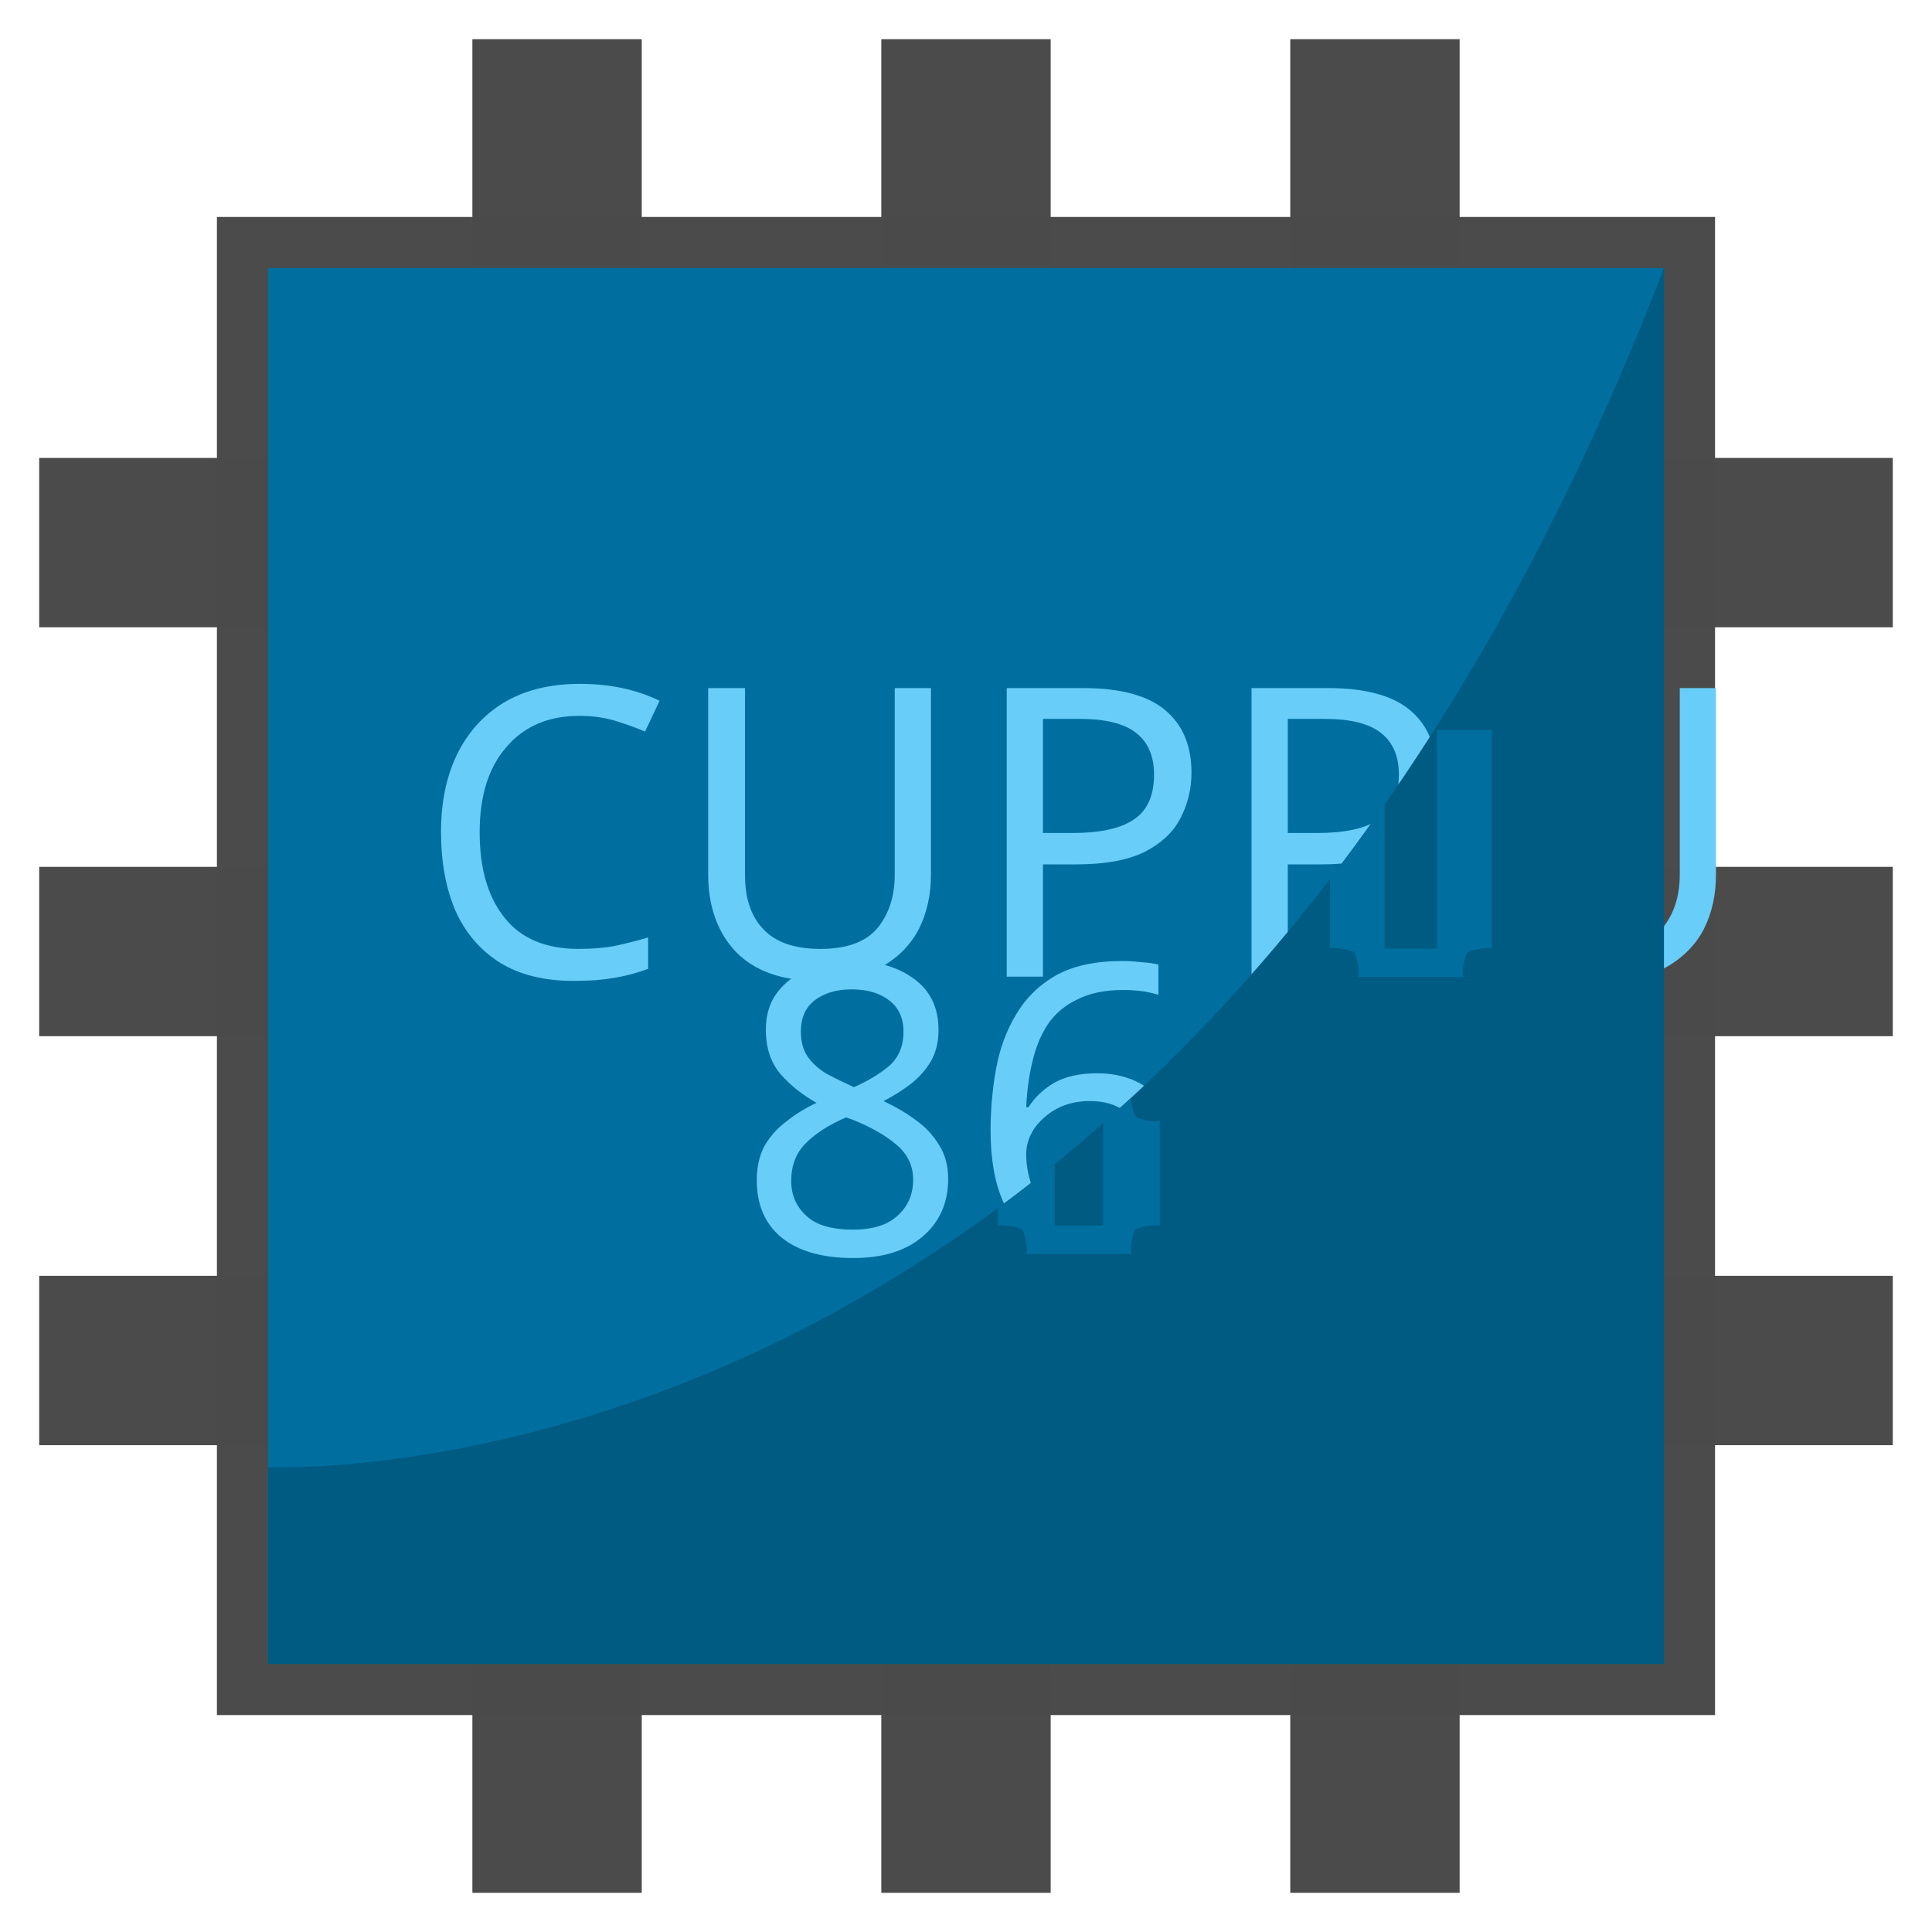
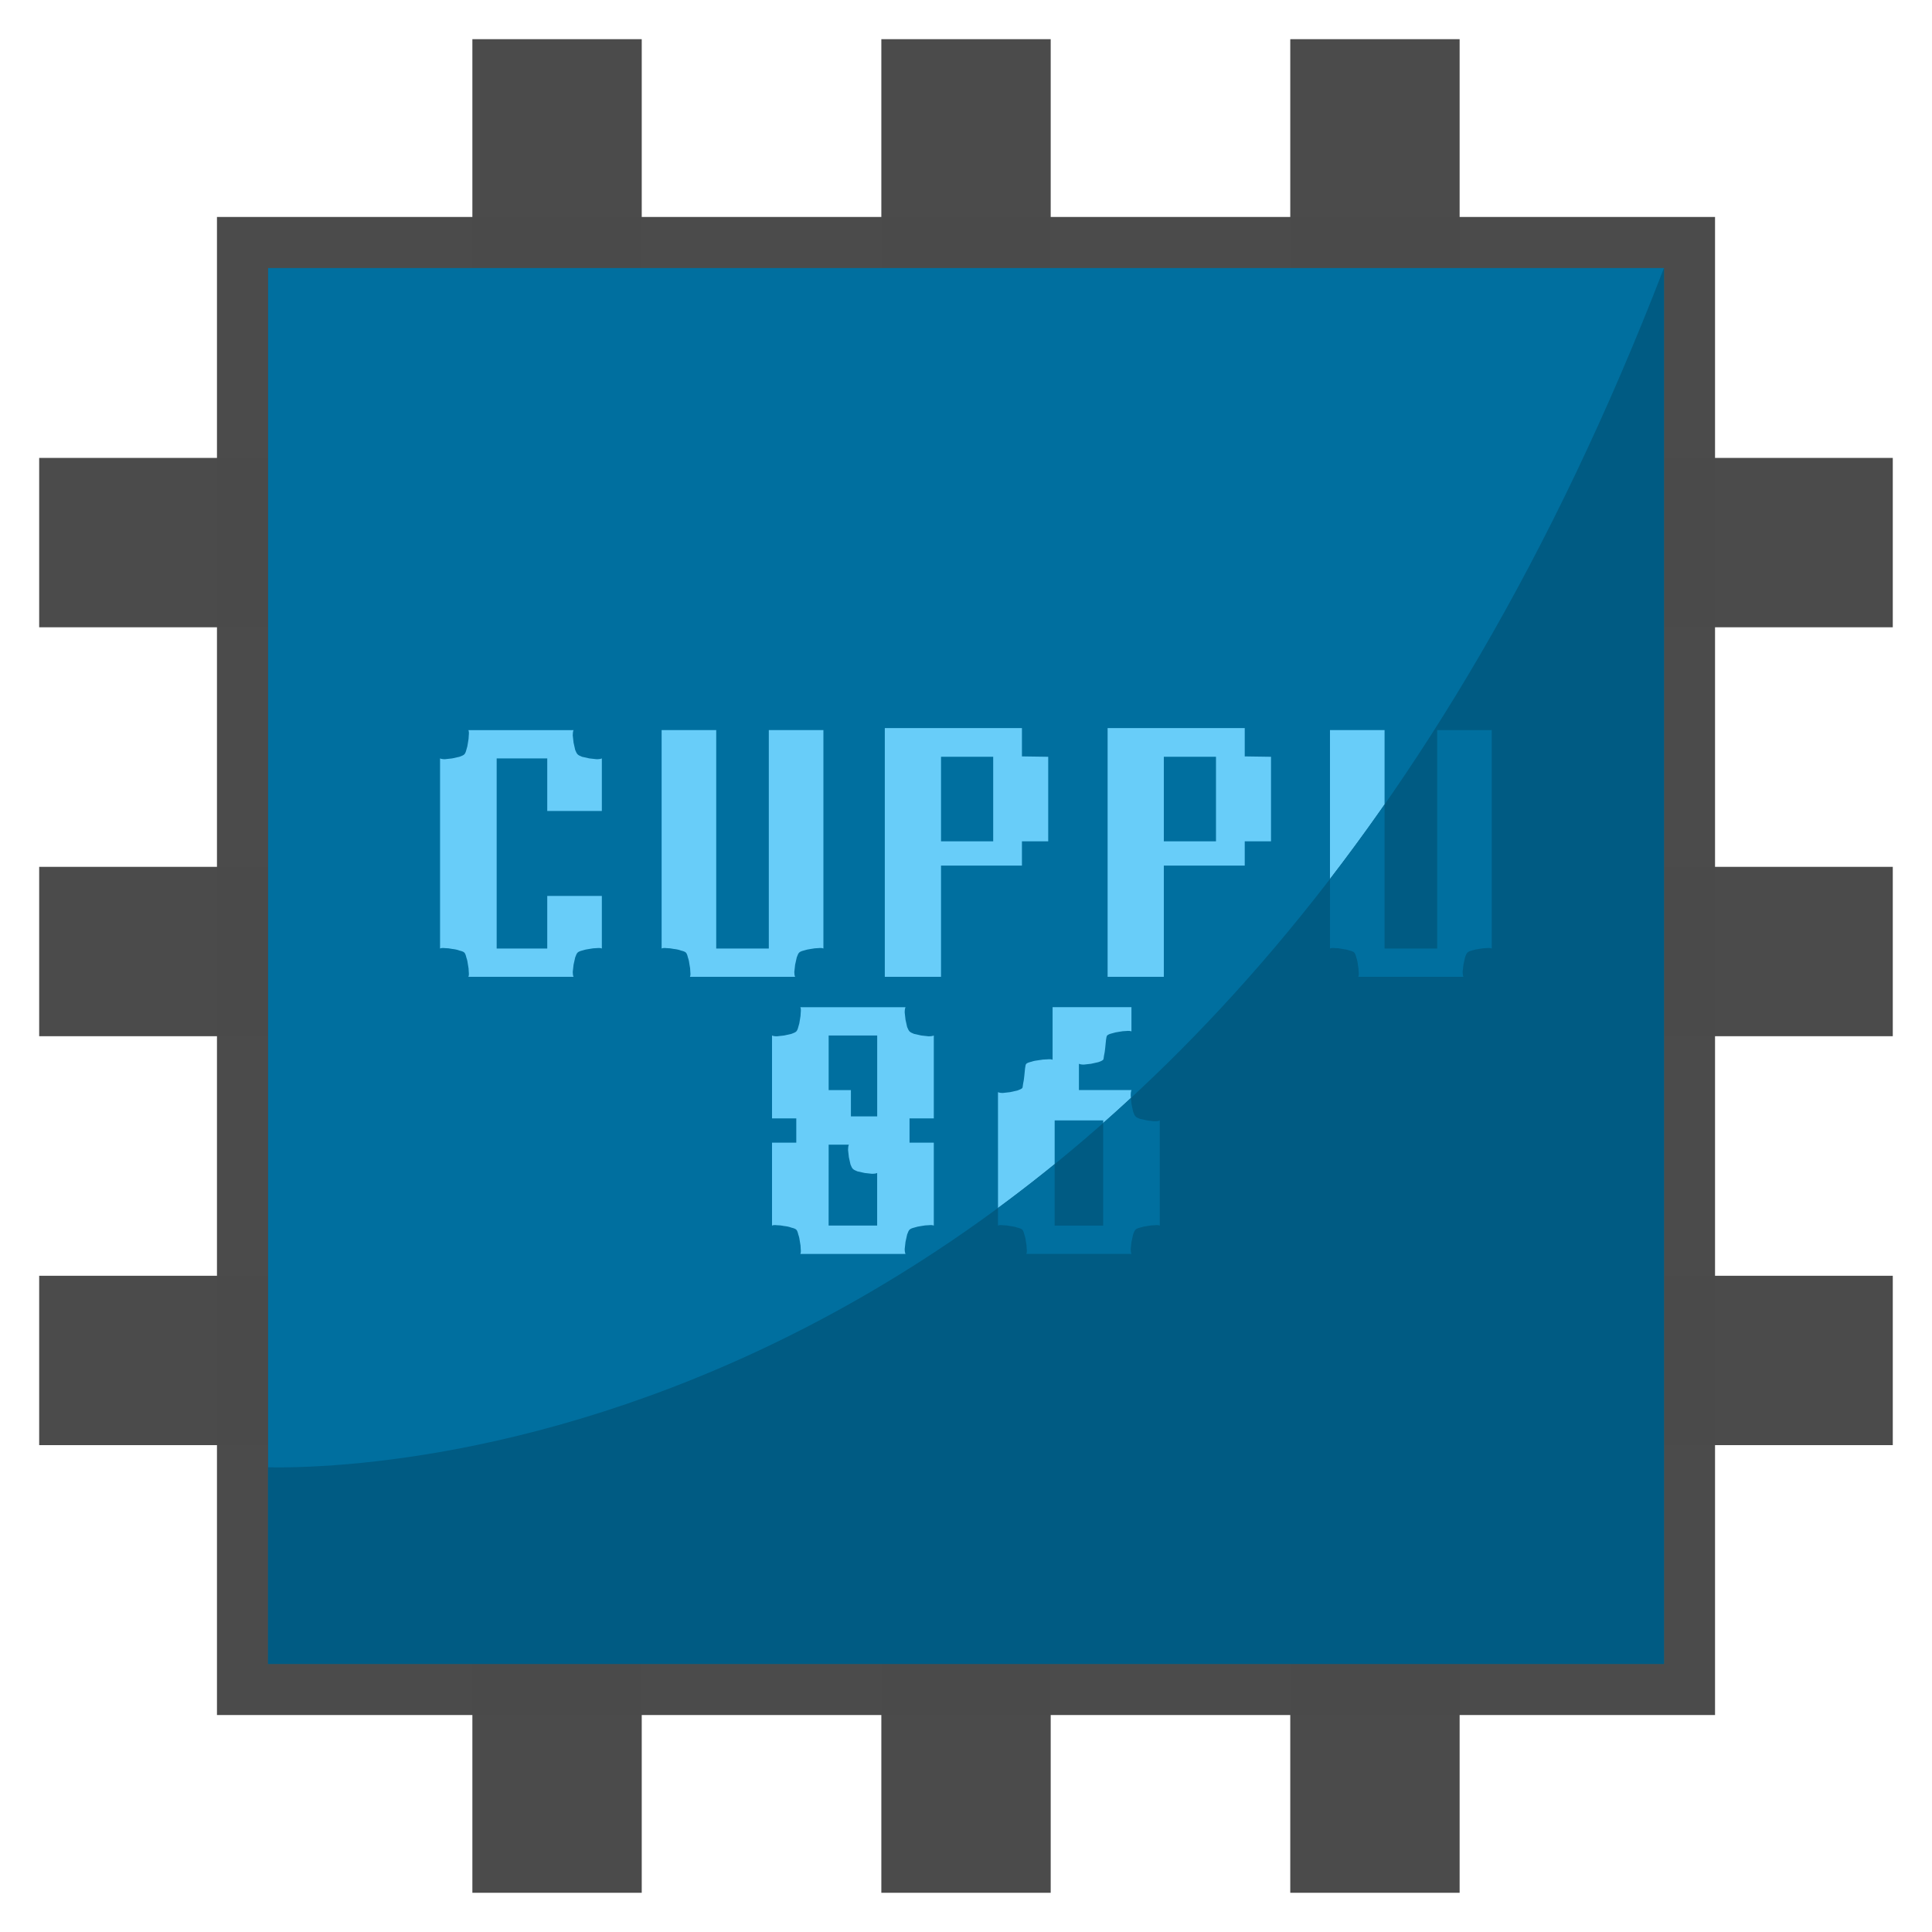
- <svg xmlns="http://www.w3.org/2000/svg" id="svg8" version="1.1" viewBox="0 0 50 50" height="50mm" width="50mm">
+ <svg xmlns="http://www.w3.org/2000/svg" width="50mm" height="50mm" viewBox="0 0 50 50" version="1.1" id="svg8">
  <defs id="defs2" />
  <g id="layer1">
-     <g style="font-style:normal;font-weight:normal;font-size:10.583px;line-height:1.25;font-family:sans-serif;fill:#000000;fill-opacity:1;stroke:none;stroke-width:0.265" id="text890" aria-label="CUPPU" />
-     <g transform="translate(0.3041634,0.1749015)" id="g960">
-       <rect style="opacity:0.993;fill:#4a4a4a;fill-opacity:0.996;stroke:none;stroke-width:0.341;stroke-miterlimit:4;stroke-dasharray:none;stroke-opacity:1;paint-order:fill markers stroke" id="rect844" width="47.971" height="4.383" x="0.71" y="22.259" />
-       <rect y="-26.887" x="0.84" height="4.383" width="47.971" id="rect916" style="opacity:0.993;fill:#4a4a4a;fill-opacity:0.996;stroke:none;stroke-width:0.341;stroke-miterlimit:4;stroke-dasharray:none;stroke-opacity:1;paint-order:fill markers stroke" transform="rotate(90)" />
-       <rect y="11.676" x="0.71" height="4.383" width="47.971" id="rect851" style="opacity:0.993;fill:#4a4a4a;fill-opacity:0.997;stroke:none;stroke-width:0.341;stroke-miterlimit:4;stroke-dasharray:none;stroke-opacity:0;paint-order:stroke markers fill" />
-       <rect style="opacity:0.993;fill:#4a4a4a;fill-opacity:0.997;stroke:none;stroke-width:0.341;stroke-miterlimit:4;stroke-dasharray:none;stroke-opacity:0;paint-order:stroke markers fill" id="rect918" width="47.971" height="4.383" x="0.84" y="-37.471" transform="rotate(90)" />
-       <rect style="opacity:0.993;fill:#4a4a4a;fill-opacity:0.997;stroke:none;stroke-width:0.341;stroke-miterlimit:4;stroke-dasharray:none;stroke-opacity:0;paint-order:fill markers stroke" id="rect853" width="47.971" height="4.383" x="0.71" y="32.843" />
-       <rect y="-16.304" x="0.84" height="4.383" width="47.971" id="rect920" style="opacity:0.993;fill:#4a4a4a;fill-opacity:0.997;stroke:none;stroke-width:0.341;stroke-miterlimit:4;stroke-dasharray:none;stroke-opacity:0;paint-order:fill markers stroke" transform="rotate(90)" />
-       <path id="path849" d="M 5.31,5.44 H 44.081 V 44.211 H 5.31 Z" style="opacity:0.993;fill:#4a4a4a;fill-opacity:0.997;stroke:#000000;stroke-width:0.138;stroke-opacity:0;paint-order:fill markers stroke" />
-       <path style="opacity:0.993;fill:#006fa0;fill-opacity:1;stroke-width:0.129;paint-order:fill markers stroke" d="M 6.633,6.762 H 42.759 V 42.887 H 6.633 Z" id="path847" />
-       <text xml:space="preserve" style="font-style:normal;font-weight:normal;font-size:10.468px;line-height:1.25;font-family:sans-serif;fill:#68cdf9;fill-opacity:1;stroke:none;stroke-width:0.262" x="10.469" y="25.1" id="text854">
-         <tspan id="tspan852" x="10.469" y="25.1" style="font-style:normal;font-variant:normal;font-weight:normal;font-stretch:normal;font-family:FixedsysTTF;-inkscape-font-specification:FixedsysTTF;fill:#68cdf9;fill-opacity:1;stroke-width:0.262">CUPPU</tspan>
-       </text>
-       <text id="text841" y="32.271" x="18.767" style="font-style:normal;font-weight:normal;font-size:10.468px;line-height:1.25;font-family:sans-serif;fill:#68cdf9;fill-opacity:1;stroke:none;stroke-width:0.262" xml:space="preserve">
-         <tspan id="tspan843" style="font-style:normal;font-variant:normal;font-weight:normal;font-stretch:normal;font-family:FixedsysTTF;-inkscape-font-specification:FixedsysTTF;fill:#68cdf9;fill-opacity:1;stroke-width:0.262" y="32.271" x="18.767">86</tspan>
-       </text>
-       <path id="path850" style="fill:#005b83;fill-opacity:1;stroke:none;stroke-width:0.262px;stroke-linecap:butt;stroke-linejoin:miter;stroke-opacity:1" d="M 42.759,6.762 C 31.135,36.917 10.043,37.851 6.633,37.8 v 5.087 H 42.759 Z" />
-       <g aria-label="86" id="text894" style="font-style:normal;font-weight:normal;font-size:10.583px;line-height:1.25;font-family:sans-serif;fill:#006f9f;fill-opacity:1;stroke:none;stroke-width:0.265" transform="matrix(0.9891333,0,0,0.9891333,-87.89827,-149.5357)">
-         <path id="path911" style="font-style:normal;font-variant:normal;font-weight:normal;font-stretch:normal;font-family:FixedsysTTF;-inkscape-font-specification:FixedsysTTF;fill:#006f9f;fill-opacity:1;stroke-width:0.265" d="m 126.159,170.104 v 5.715 h -1.376 v -3.77 c -0.472,0.676 -0.948,1.327 -1.429,1.952 v 1.818 c 0.028,-0.014 0.071,-0.018 0.127,-0.011 0.064,0 0.127,0.007 0.19,0.021 0.07,0.007 0.134,0.021 0.191,0.042 0.064,0.014 0.106,0.032 0.127,0.053 0.021,0.021 0.039,0.064 0.053,0.127 0.021,0.057 0.035,0.12 0.042,0.191 0.014,0.064 0.021,0.127 0.021,0.19 0.007,0.057 0.003,0.099 -0.011,0.127 h 2.752 c -0.014,-0.028 -0.021,-0.071 -0.021,-0.127 0.007,-0.064 0.014,-0.127 0.021,-0.19 0.014,-0.07 0.028,-0.134 0.042,-0.191 0.021,-0.064 0.042,-0.106 0.064,-0.127 0.021,-0.021 0.06,-0.039 0.116,-0.053 0.064,-0.021 0.127,-0.035 0.191,-0.042 0.071,-0.014 0.134,-0.021 0.191,-0.021 0.064,-0.007 0.109,-0.003 0.137,0.011 v -5.715 z m -8.013,9.626 c -0.242,0.224 -0.484,0.442 -0.726,0.656 v 2.683 h -1.27 v -1.606 c -0.495,0.402 -0.99,0.783 -1.482,1.146 v 0.46 c 0.028,-0.014 0.071,-0.017 0.127,-0.01 0.064,0 0.127,0.007 0.191,0.021 0.071,0.007 0.134,0.021 0.191,0.042 0.064,0.014 0.105,0.032 0.127,0.053 0.021,0.021 0.039,0.064 0.053,0.127 0.021,0.057 0.035,0.12 0.042,0.191 0.014,0.064 0.021,0.127 0.021,0.19 0.007,0.057 0.003,0.099 -0.011,0.127 h 2.752 c -0.014,-0.028 -0.021,-0.071 -0.021,-0.127 0.007,-0.064 0.014,-0.127 0.021,-0.19 0.014,-0.07 0.028,-0.134 0.042,-0.191 0.021,-0.064 0.042,-0.106 0.064,-0.127 0.021,-0.021 0.06,-0.039 0.116,-0.053 0.064,-0.021 0.127,-0.035 0.191,-0.042 0.071,-0.014 0.134,-0.021 0.19,-0.021 0.064,-0.007 0.109,-0.004 0.137,0.01 v -2.751 c -0.028,0.014 -0.074,0.021 -0.137,0.021 -0.056,-0.007 -0.12,-0.014 -0.19,-0.021 -0.064,-0.014 -0.127,-0.028 -0.191,-0.042 -0.056,-0.021 -0.095,-0.042 -0.116,-0.064 -0.021,-0.021 -0.042,-0.064 -0.064,-0.127 -0.014,-0.064 -0.028,-0.13 -0.042,-0.201 -0.005,-0.056 -0.01,-0.104 -0.015,-0.153 z" />
-       </g>
+     <g aria-label="CUPPU" id="text890" style="font-style:normal;font-weight:normal;font-size:10.583px;line-height:1.25;font-family:sans-serif;fill:#000000;fill-opacity:1;stroke:none;stroke-width:0.265" />
+     <rect style="opacity:0.993;fill:#4a4a4a;fill-opacity:0.996;stroke:none;stroke-width:0.341;stroke-miterlimit:4;stroke-dasharray:none;stroke-opacity:1;paint-order:fill markers stroke" id="rect844" width="47.971" height="4.383" x="1.014" y="22.434" />
+     <rect y="-27.192" x="1.014" height="4.383" width="47.971" id="rect916" style="opacity:0.993;fill:#4a4a4a;fill-opacity:0.996;stroke:none;stroke-width:0.341;stroke-miterlimit:4;stroke-dasharray:none;stroke-opacity:1;paint-order:fill markers stroke" transform="rotate(90)" />
+     <rect y="11.851" x="1.014" height="4.383" width="47.971" id="rect851" style="opacity:0.993;fill:#4a4a4a;fill-opacity:0.997;stroke:none;stroke-width:0.341;stroke-miterlimit:4;stroke-dasharray:none;stroke-opacity:0;paint-order:stroke markers fill" />
+     <rect style="opacity:0.993;fill:#4a4a4a;fill-opacity:0.997;stroke:none;stroke-width:0.341;stroke-miterlimit:4;stroke-dasharray:none;stroke-opacity:0;paint-order:stroke markers fill" id="rect918" width="47.971" height="4.383" x="1.014" y="-37.775" transform="rotate(90)" />
+     <rect style="opacity:0.993;fill:#4a4a4a;fill-opacity:0.997;stroke:none;stroke-width:0.341;stroke-miterlimit:4;stroke-dasharray:none;stroke-opacity:0;paint-order:fill markers stroke" id="rect853" width="47.971" height="4.383" x="1.014" y="33.017" />
+     <rect y="-16.608" x="1.014" height="4.383" width="47.971" id="rect920" style="opacity:0.993;fill:#4a4a4a;fill-opacity:0.997;stroke:none;stroke-width:0.341;stroke-miterlimit:4;stroke-dasharray:none;stroke-opacity:0;paint-order:fill markers stroke" transform="rotate(90)" />
+     <path id="path849" d="M 5.615,5.615 H 44.385 V 44.385 H 5.615 Z" style="opacity:0.993;fill:#4a4a4a;fill-opacity:0.997;stroke:#000000;stroke-width:0.138;stroke-opacity:0;paint-order:fill markers stroke" />
+     <path style="opacity:0.993;fill:#006fa0;fill-opacity:1;stroke-width:0.129;paint-order:fill markers stroke" d="M 6.938,6.937 H 43.063 V 43.062 H 6.938 Z" id="path847" />
+     <g transform="translate(40.74371,7.546531)" style="font-style:normal;font-weight:normal;font-size:10.468px;line-height:1.25;font-family:sans-serif;fill:#68cdf9;fill-opacity:1;stroke:none;stroke-width:0.262" id="text854" aria-label="CUPPU">
+       <path id="path892" style="font-style:normal;font-variant:normal;font-weight:normal;font-stretch:normal;font-family:FixedsysTTF;-inkscape-font-specification:FixedsysTTF;fill:#68cdf9;fill-opacity:1;stroke-width:0.262" d="m -29.355,17.001 q 0.042,-0.021 0.126,-0.01 0.094,0 0.188,0.021 0.105,0.01 0.188,0.042 0.094,0.021 0.126,0.052 0.031,0.031 0.052,0.126 0.031,0.084 0.042,0.188 0.021,0.094 0.021,0.188 0.01,0.084 -0.01,0.126 h 2.722 q -0.021,-0.042 -0.021,-0.126 0.01,-0.094 0.021,-0.188 0.021,-0.105 0.042,-0.188 0.031,-0.094 0.063,-0.126 0.031,-0.031 0.115,-0.052 0.094,-0.031 0.188,-0.042 0.105,-0.021 0.188,-0.021 0.094,-0.01 0.136,0.01 v -1.361 h -1.413 v 1.361 h -1.309 v -4.92 h 1.309 v 1.361 h 1.413 v -1.361 q -0.042,0.021 -0.136,0.021 -0.084,-0.01 -0.188,-0.021 -0.094,-0.021 -0.188,-0.042 -0.084,-0.031 -0.115,-0.063 -0.031,-0.031 -0.063,-0.115 -0.021,-0.094 -0.042,-0.188 -0.01,-0.105 -0.021,-0.188 0,-0.094 0.021,-0.136 h -2.722 q 0.021,0.042 0.01,0.136 0,0.084 -0.021,0.188 -0.01,0.094 -0.042,0.188 -0.021,0.084 -0.052,0.115 -0.031,0.031 -0.126,0.063 -0.084,0.021 -0.188,0.042 -0.094,0.01 -0.188,0.021 -0.084,0 -0.126,-0.021 z" />
+       <path id="path894" style="font-style:normal;font-variant:normal;font-weight:normal;font-stretch:normal;font-family:FixedsysTTF;-inkscape-font-specification:FixedsysTTF;fill:#68cdf9;fill-opacity:1;stroke-width:0.262" d="m -23.621,17.001 q 0.042,-0.021 0.126,-0.01 0.094,0 0.188,0.021 0.105,0.01 0.188,0.042 0.094,0.021 0.126,0.052 0.031,0.031 0.052,0.126 0.031,0.084 0.042,0.188 0.021,0.094 0.021,0.188 0.01,0.084 -0.01,0.126 h 2.722 q -0.021,-0.042 -0.021,-0.126 0.01,-0.094 0.021,-0.188 0.021,-0.105 0.042,-0.188 0.031,-0.094 0.063,-0.126 0.031,-0.031 0.115,-0.052 0.094,-0.031 0.188,-0.042 0.105,-0.021 0.188,-0.021 0.094,-0.01 0.136,0.01 v -5.653 h -1.413 v 5.653 h -1.361 v -5.653 h -1.413 z" />
+       <path id="path896" style="font-style:normal;font-variant:normal;font-weight:normal;font-stretch:normal;font-family:FixedsysTTF;-inkscape-font-specification:FixedsysTTF;fill:#68cdf9;fill-opacity:1;stroke-width:0.262" d="m -17.845,11.296 v 6.438 h 1.455 v -2.879 h 2.094 v -0.628 h 0.68 v -2.188 l -0.68,-0.01 V 11.296 Z m 1.455,0.743 h 1.35 v 2.188 h -1.35 z" />
+       <path id="path898" style="font-style:normal;font-variant:normal;font-weight:normal;font-stretch:normal;font-family:FixedsysTTF;-inkscape-font-specification:FixedsysTTF;fill:#68cdf9;fill-opacity:1;stroke-width:0.262" d="m -12.079,11.296 v 6.438 h 1.455 v -2.879 h 2.094 v -0.628 h 0.68 v -2.188 l -0.68,-0.01 V 11.296 Z m 1.455,0.743 h 1.35 v 2.188 H -10.624 Z" />
+       <path id="path900" style="font-style:normal;font-variant:normal;font-weight:normal;font-stretch:normal;font-family:FixedsysTTF;-inkscape-font-specification:FixedsysTTF;fill:#68cdf9;fill-opacity:1;stroke-width:0.262" d="m -6.324,17.001 q 0.042,-0.021 0.126,-0.01 0.094,0 0.188,0.021 0.105,0.01 0.188,0.042 0.094,0.021 0.126,0.052 0.031,0.031 0.052,0.126 0.031,0.084 0.042,0.188 0.021,0.094 0.021,0.188 0.01,0.084 -0.01,0.126 h 2.722 q -0.021,-0.042 -0.021,-0.126 0.01,-0.094 0.021,-0.188 0.021,-0.105 0.042,-0.188 0.031,-0.094 0.063,-0.126 0.031,-0.031 0.115,-0.052 0.094,-0.031 0.188,-0.042 0.105,-0.021 0.188,-0.021 0.094,-0.01 0.136,0.01 v -5.653 h -1.413 v 5.653 h -1.361 v -5.653 h -1.413 z" />
+     </g>
+     <g transform="translate(40.74371,7.546531)" style="font-style:normal;font-weight:normal;font-size:10.468px;line-height:1.25;font-family:sans-serif;fill:#68cdf9;fill-opacity:1;stroke:none;stroke-width:0.262" id="text841" aria-label="86">
+       <path id="path903" style="font-style:normal;font-variant:normal;font-weight:normal;font-stretch:normal;font-family:FixedsysTTF;-inkscape-font-specification:FixedsysTTF;fill:#68cdf9;fill-opacity:1;stroke-width:0.262" d="m -20.764,24.172 q 0.042,-0.021 0.126,-0.01 0.094,0 0.188,0.021 0.105,0.01 0.188,0.042 0.094,0.021 0.126,0.052 0.031,0.031 0.052,0.126 0.031,0.084 0.042,0.188 0.021,0.094 0.021,0.188 0.01,0.084 -0.01,0.126 h 2.722 q -0.021,-0.042 -0.021,-0.126 0.01,-0.094 0.021,-0.188 0.021,-0.105 0.042,-0.188 0.031,-0.094 0.063,-0.126 0.031,-0.031 0.115,-0.052 0.094,-0.031 0.188,-0.042 0.105,-0.021 0.188,-0.021 0.094,-0.01 0.136,0.01 v -2.146 h -0.628 v -0.628 h 0.628 v -2.146 q -0.042,0.021 -0.136,0.021 -0.084,-0.01 -0.188,-0.021 -0.094,-0.021 -0.188,-0.042 -0.084,-0.031 -0.115,-0.063 -0.031,-0.031 -0.063,-0.115 -0.021,-0.094 -0.042,-0.188 -0.01,-0.105 -0.021,-0.188 0,-0.094 0.021,-0.136 h -2.722 q 0.021,0.042 0.01,0.136 0,0.084 -0.021,0.188 -0.01,0.094 -0.042,0.188 -0.021,0.084 -0.052,0.115 -0.031,0.031 -0.126,0.063 -0.084,0.021 -0.188,0.042 -0.094,0.01 -0.188,0.021 -0.084,0 -0.126,-0.021 v 2.146 h 0.628 v 0.628 h -0.628 z m 1.466,-2.094 h 0.523 q -0.021,0.042 -0.021,0.136 0.01,0.084 0.021,0.188 0.021,0.094 0.042,0.188 0.031,0.084 0.063,0.115 0.031,0.031 0.115,0.063 0.094,0.021 0.188,0.042 0.105,0.01 0.188,0.021 0.094,0 0.136,-0.021 v 1.361 h -1.256 z m 0.576,-1.413 h -0.576 v -1.413 h 1.256 v 2.094 h -0.68 z" />
+       <path id="path905" style="font-style:normal;font-variant:normal;font-weight:normal;font-stretch:normal;font-family:FixedsysTTF;-inkscape-font-specification:FixedsysTTF;fill:#68cdf9;fill-opacity:1;stroke-width:0.262" d="m -14.915,24.172 q 0.042,-0.021 0.126,-0.01 0.094,0 0.188,0.021 0.105,0.01 0.188,0.042 0.094,0.021 0.126,0.052 0.031,0.031 0.052,0.126 0.031,0.084 0.042,0.188 0.021,0.094 0.021,0.188 0.01,0.084 -0.01,0.126 h 2.722 q -0.021,-0.042 -0.021,-0.126 0.01,-0.094 0.021,-0.188 0.021,-0.105 0.042,-0.188 0.031,-0.094 0.063,-0.126 0.031,-0.031 0.115,-0.052 0.094,-0.031 0.188,-0.042 0.105,-0.021 0.188,-0.021 0.094,-0.01 0.136,0.01 v -2.722 q -0.042,0.021 -0.136,0.021 -0.084,-0.01 -0.188,-0.021 -0.094,-0.021 -0.188,-0.042 -0.084,-0.031 -0.115,-0.063 -0.031,-0.031 -0.063,-0.126 -0.021,-0.094 -0.042,-0.199 -0.01,-0.115 -0.021,-0.209 0,-0.105 0.021,-0.147 h -1.361 v -0.68 q 0.042,0.021 0.126,0.021 0.094,-0.01 0.188,-0.021 0.105,-0.021 0.188,-0.042 0.094,-0.031 0.126,-0.063 0.01,-0.01 0.021,-0.105 0.021,-0.094 0.031,-0.199 0.01,-0.115 0.021,-0.209 0.01,-0.094 0.031,-0.115 0.031,-0.031 0.115,-0.052 0.094,-0.031 0.188,-0.042 0.105,-0.021 0.188,-0.021 0.094,-0.01 0.136,0.01 V 18.519 h -2.041 v 1.361 q -0.042,-0.021 -0.147,-0.01 -0.094,0 -0.209,0.021 -0.105,0.01 -0.199,0.042 -0.094,0.021 -0.126,0.052 -0.021,0.021 -0.031,0.115 -0.01,0.094 -0.021,0.209 -0.01,0.105 -0.031,0.199 -0.01,0.094 -0.021,0.105 -0.031,0.031 -0.126,0.063 -0.084,0.021 -0.188,0.042 -0.094,0.01 -0.188,0.021 -0.084,0 -0.126,-0.021 z m 1.466,-2.722 h 1.256 v 2.722 h -1.256 z" />
+     </g>
+     <path id="path850" style="fill:#005b83;fill-opacity:1;stroke:none;stroke-width:0.262px;stroke-linecap:butt;stroke-linejoin:miter;stroke-opacity:1" d="M 43.063,6.937 C 31.439,37.092 10.347,38.026 6.937,37.975 v 5.087 H 43.063 Z" />
+     <g aria-label="86" id="text894" style="font-style:normal;font-weight:normal;font-size:10.583px;line-height:1.25;font-family:sans-serif;fill:#006f9f;fill-opacity:1;stroke:none;stroke-width:0.265" transform="matrix(0.9891333,0,0,0.9891333,-87.5941,-149.3608)">
+       <path id="path911" style="font-style:normal;font-variant:normal;font-weight:normal;font-stretch:normal;font-family:FixedsysTTF;-inkscape-font-specification:FixedsysTTF;fill:#006f9f;fill-opacity:1;stroke-width:0.265" d="m 126.159,170.104 v 5.715 h -1.376 v -3.77 c -0.472,0.676 -0.948,1.327 -1.429,1.952 v 1.818 c 0.028,-0.014 0.071,-0.018 0.127,-0.011 0.064,0 0.127,0.007 0.19,0.021 0.07,0.007 0.134,0.021 0.191,0.042 0.064,0.014 0.106,0.032 0.127,0.053 0.021,0.021 0.039,0.064 0.053,0.127 0.021,0.057 0.035,0.12 0.042,0.191 0.014,0.064 0.021,0.127 0.021,0.19 0.007,0.057 0.003,0.099 -0.011,0.127 h 2.752 c -0.014,-0.028 -0.021,-0.071 -0.021,-0.127 0.007,-0.064 0.014,-0.127 0.021,-0.19 0.014,-0.07 0.028,-0.134 0.042,-0.191 0.021,-0.064 0.042,-0.106 0.064,-0.127 0.021,-0.021 0.06,-0.039 0.116,-0.053 0.064,-0.021 0.127,-0.035 0.191,-0.042 0.071,-0.014 0.134,-0.021 0.191,-0.021 0.064,-0.007 0.109,-0.003 0.137,0.011 v -5.715 z m -8.013,9.626 c -0.242,0.224 -0.484,0.442 -0.726,0.656 v 2.683 h -1.27 v -1.606 c -0.495,0.402 -0.99,0.783 -1.482,1.146 v 0.46 c 0.028,-0.014 0.071,-0.017 0.127,-0.01 0.064,0 0.127,0.007 0.191,0.021 0.071,0.007 0.134,0.021 0.191,0.042 0.064,0.014 0.105,0.032 0.127,0.053 0.021,0.021 0.039,0.064 0.053,0.127 0.021,0.057 0.035,0.12 0.042,0.191 0.014,0.064 0.021,0.127 0.021,0.19 0.007,0.057 0.003,0.099 -0.011,0.127 h 2.752 c -0.014,-0.028 -0.021,-0.071 -0.021,-0.127 0.007,-0.064 0.014,-0.127 0.021,-0.19 0.014,-0.07 0.028,-0.134 0.042,-0.191 0.021,-0.064 0.042,-0.106 0.064,-0.127 0.021,-0.021 0.06,-0.039 0.116,-0.053 0.064,-0.021 0.127,-0.035 0.191,-0.042 0.071,-0.014 0.134,-0.021 0.19,-0.021 0.064,-0.007 0.109,-0.004 0.137,0.01 v -2.751 c -0.028,0.014 -0.074,0.021 -0.137,0.021 -0.056,-0.007 -0.12,-0.014 -0.19,-0.021 -0.064,-0.014 -0.127,-0.028 -0.191,-0.042 -0.056,-0.021 -0.095,-0.042 -0.116,-0.064 -0.021,-0.021 -0.042,-0.064 -0.064,-0.127 -0.014,-0.064 -0.028,-0.13 -0.042,-0.201 -0.005,-0.056 -0.01,-0.104 -0.015,-0.153 z" />
    </g>
  </g>
</svg>
